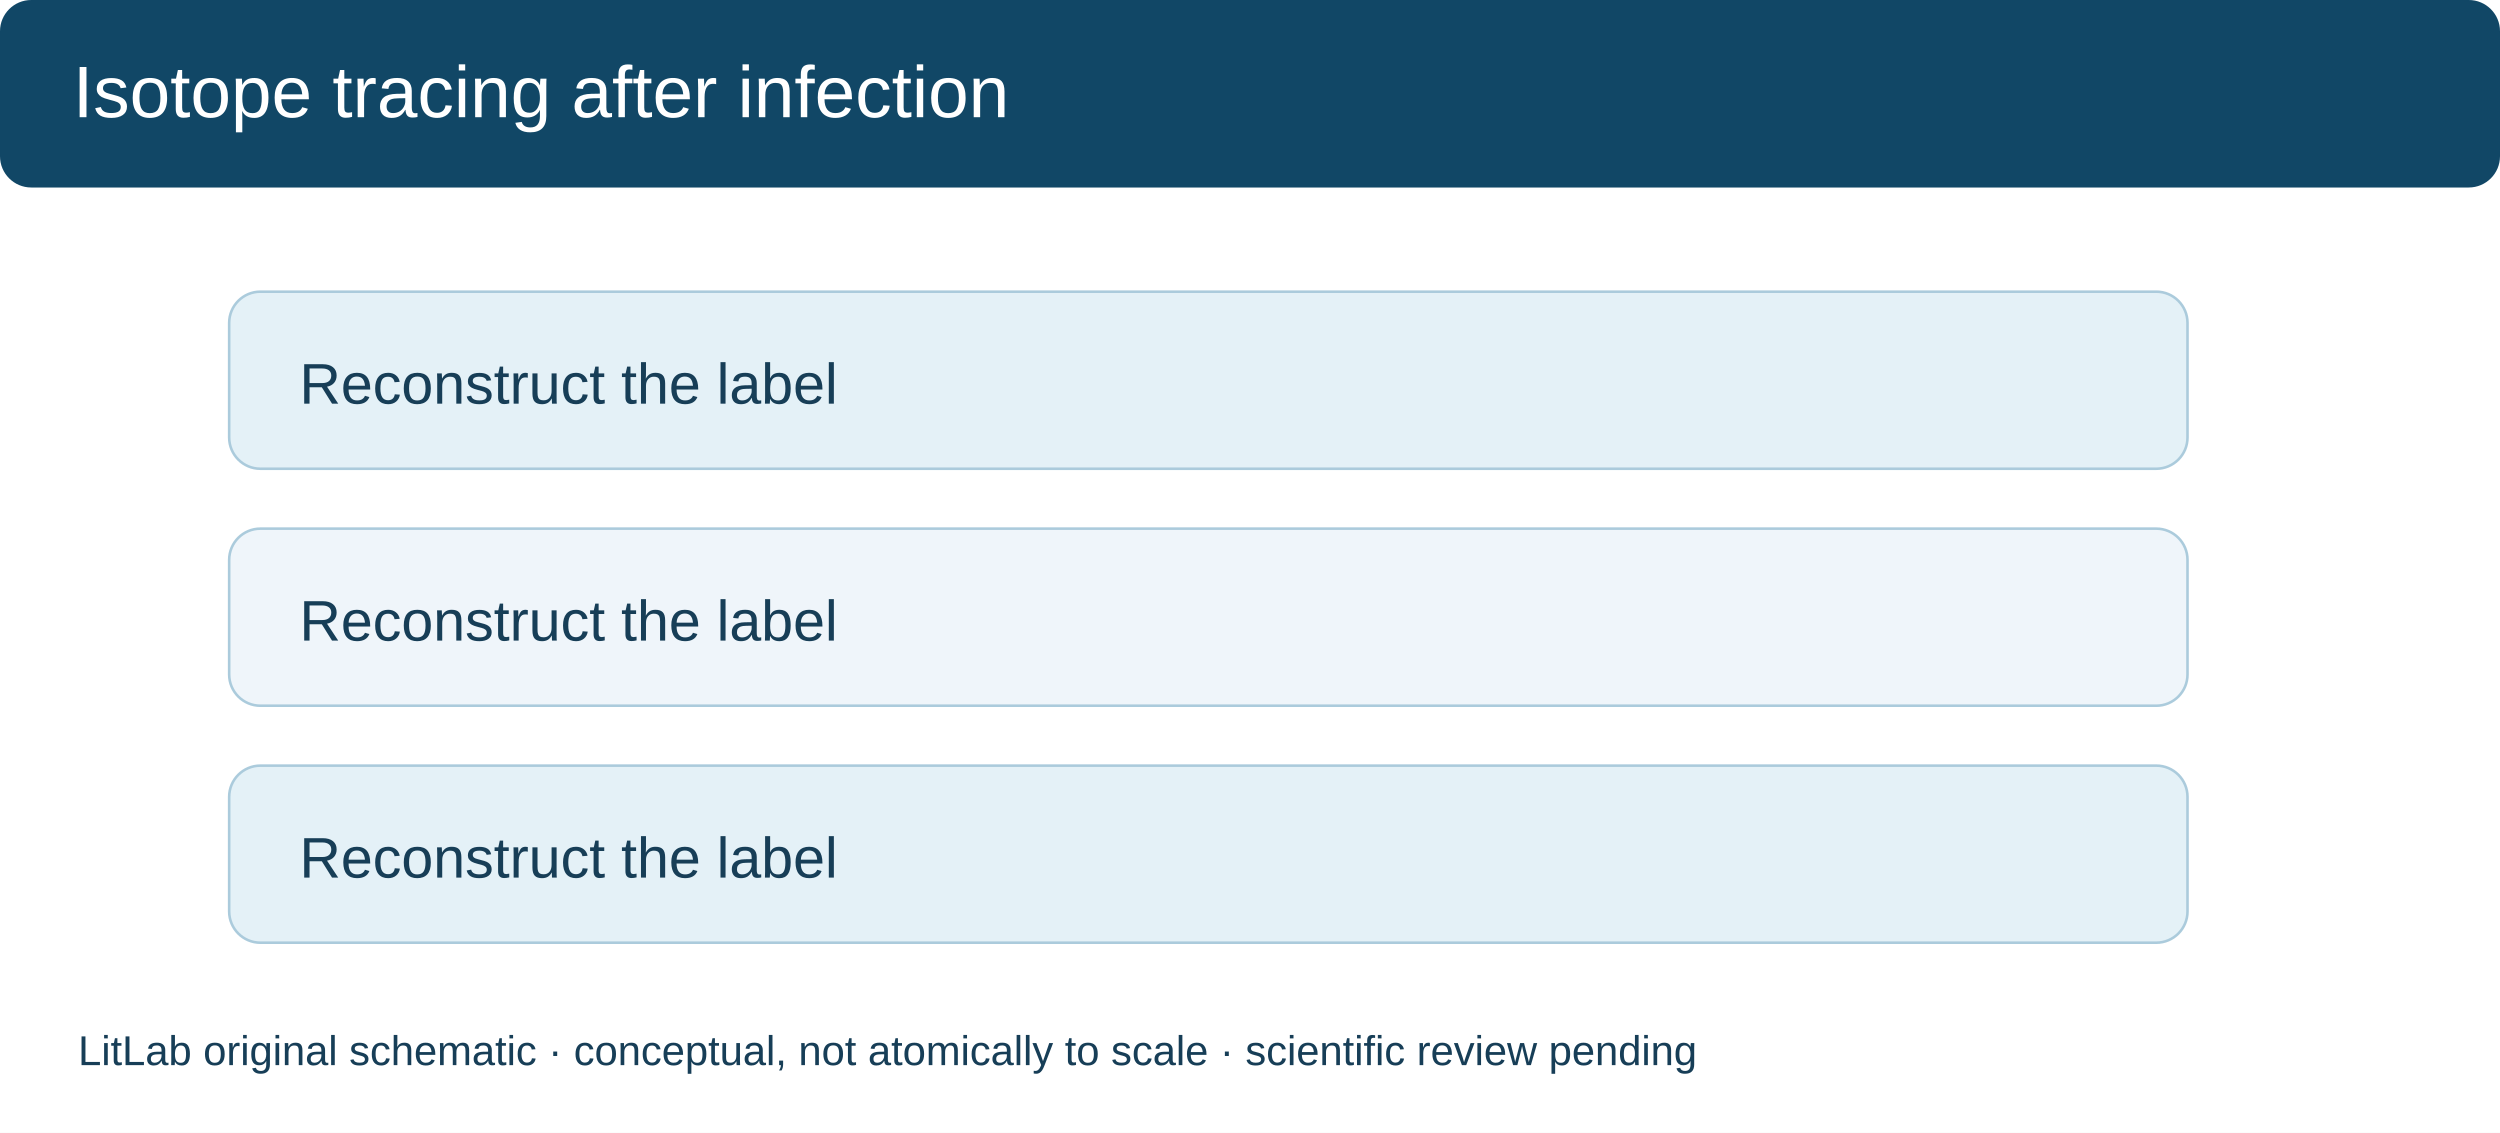
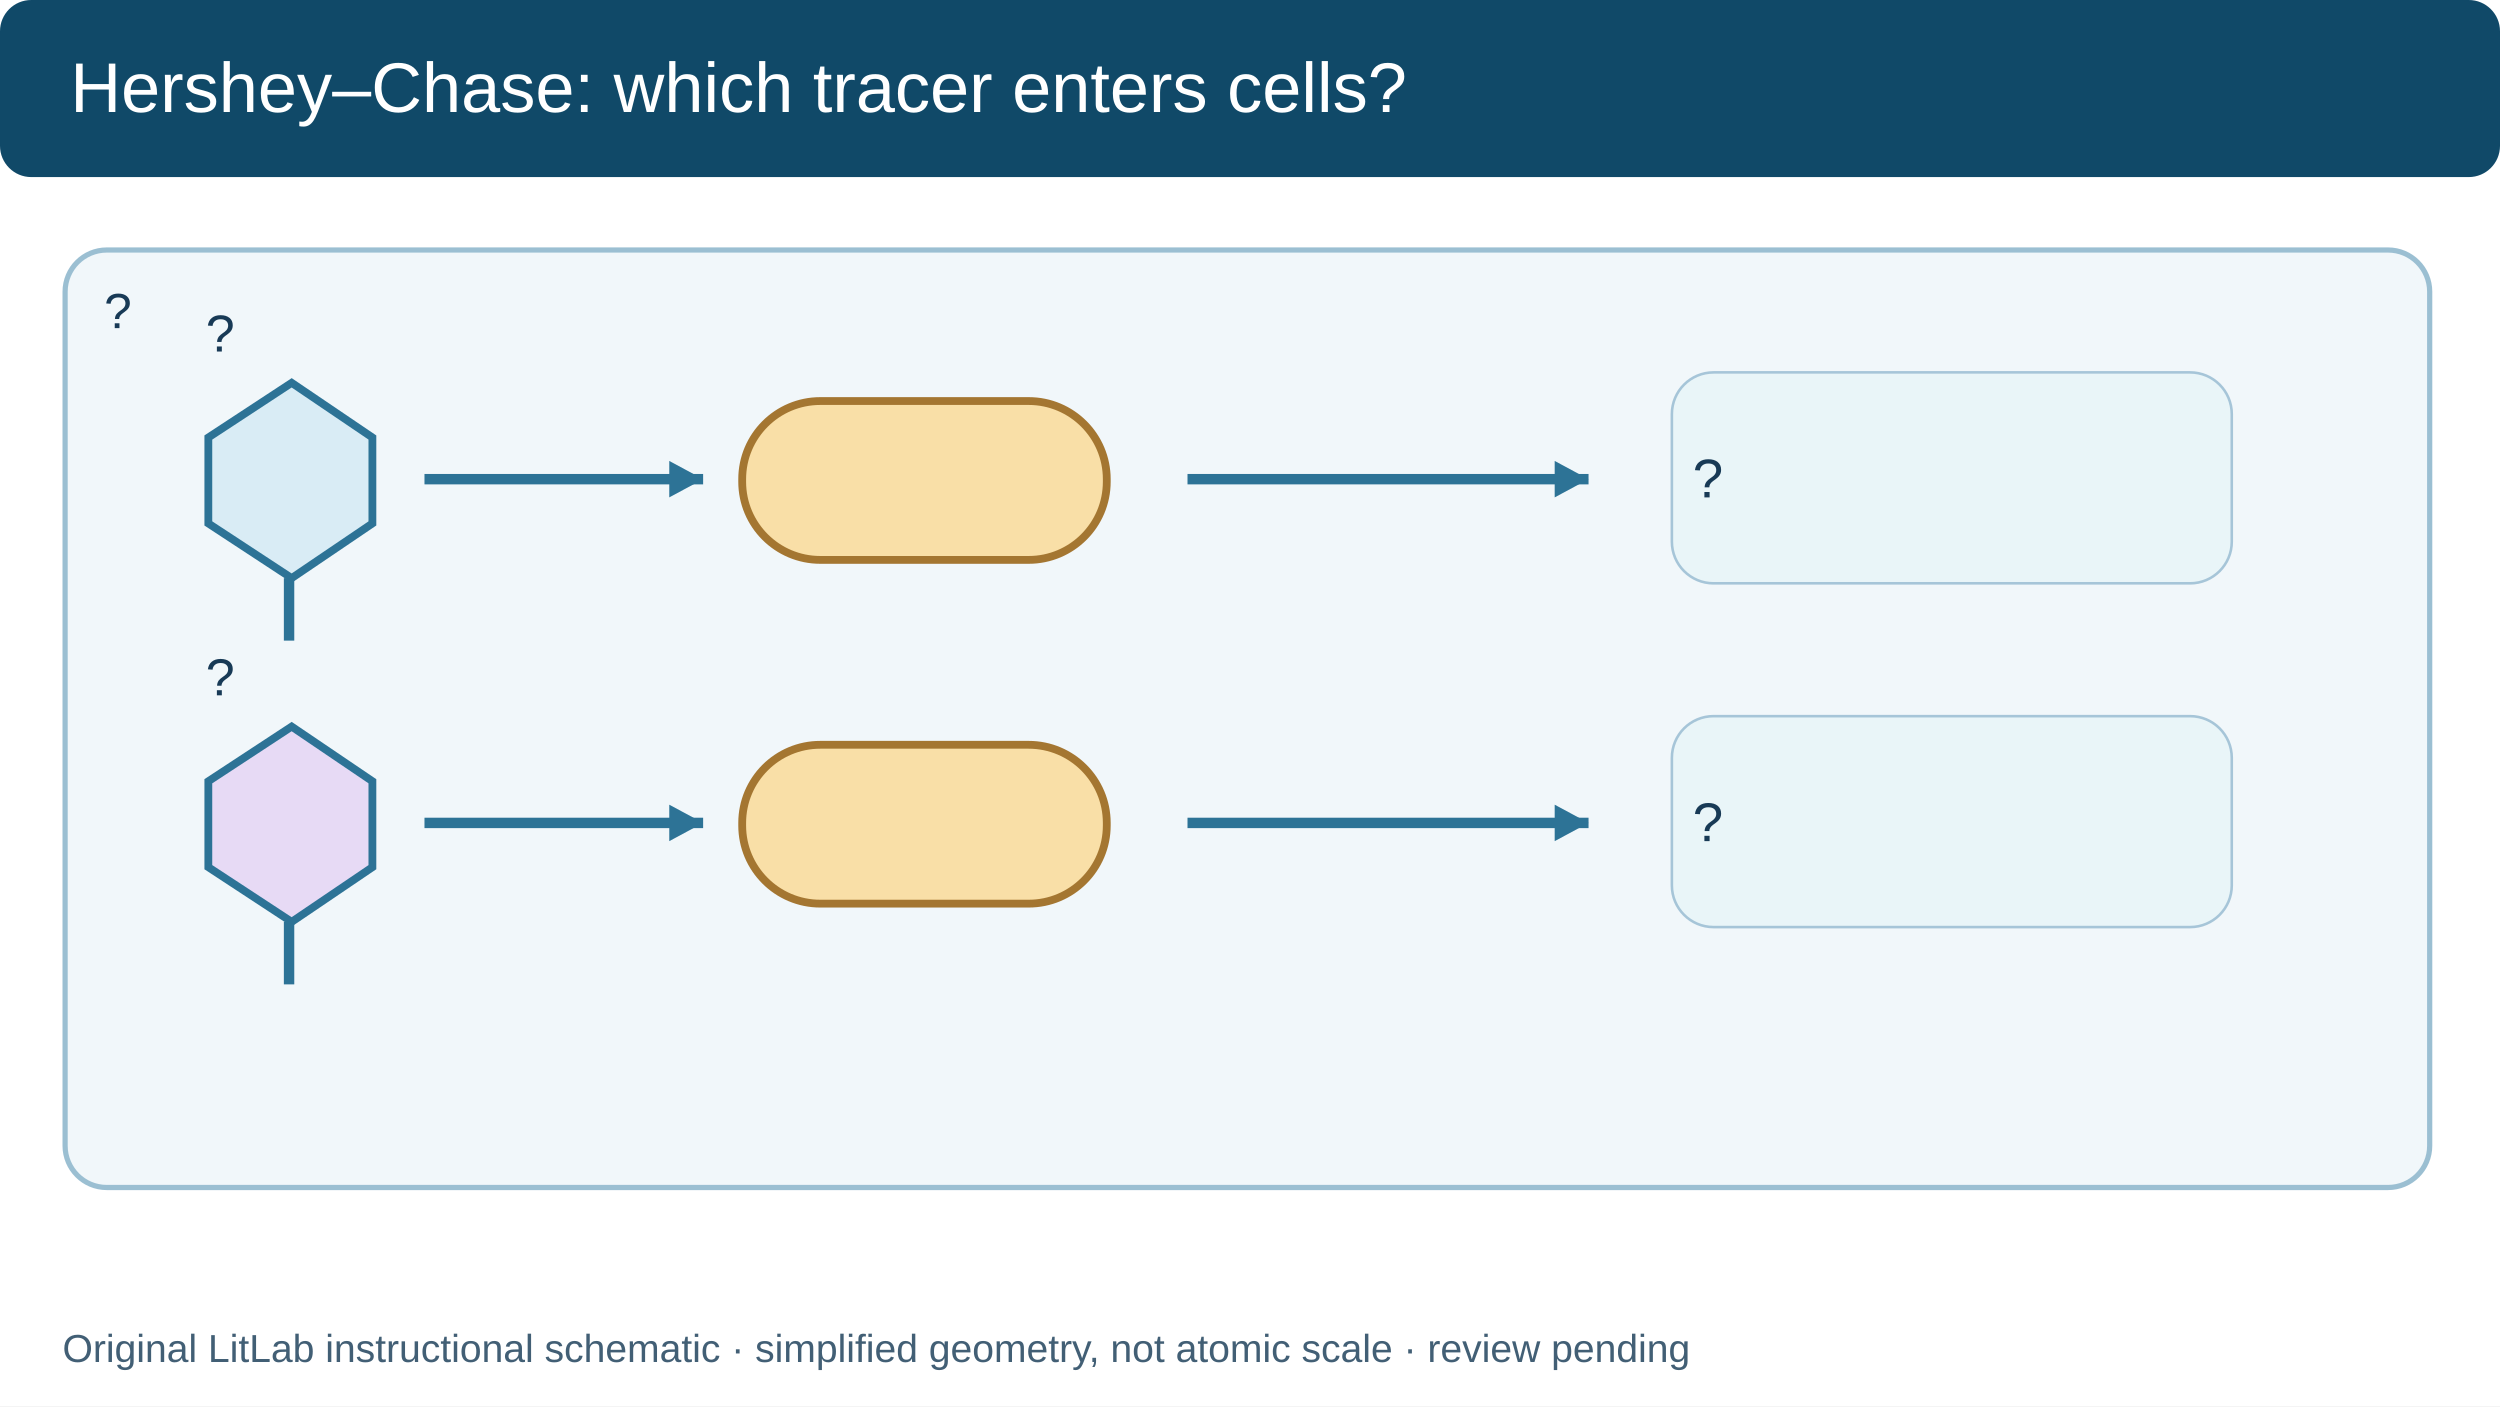
- <svg xmlns="http://www.w3.org/2000/svg" viewBox="0 0 960 435" role="img">
-   <rect width="960" height="435" fill="#fff" />
-   <rect x="0" y="0" width="960" height="72" rx="12" fill="#114766" />
-   <text x="28" y="45" font-size="28" font-family="Arial,sans-serif" fill="#ffffff">Isotope tracing after infection</text>
-   <rect x="88" y="112" width="752" height="68" rx="12" fill="#e4f1f7" stroke="#abcbdc" />
-   <text x="115" y="155" font-size="22" font-family="Arial,sans-serif" fill="#173e57">Reconstruct the label</text>
-   <rect x="88" y="203" width="752" height="68" rx="12" fill="#eff5fa" stroke="#abcbdc" />
-   <text x="115" y="246" font-size="22" font-family="Arial,sans-serif" fill="#173e57">Reconstruct the label</text>
-   <rect x="88" y="294" width="752" height="68" rx="12" fill="#e4f1f7" stroke="#abcbdc" />
-   <text x="115" y="337" font-size="22" font-family="Arial,sans-serif" fill="#173e57">Reconstruct the label</text>
-   <text x="30" y="409" font-size="16" font-family="Arial,sans-serif" fill="#173e57">LitLab original schematic · conceptual, not atomically to scale · scientific review pending</text>
+ <svg xmlns="http://www.w3.org/2000/svg" role="img" viewBox="0 0 960 540">
+   <rect width="960" height="540" fill="#fff" />
+   <rect width="960" height="68" rx="12" fill="#104968" />
+   <text x="27" y="43" font-family="Arial,sans-serif" font-size="27" fill="#fff">Hershey–Chase: which tracer enters cells?</text>
+   <rect x="25" y="96" width="908" height="360" rx="16" fill="#f1f7fa" stroke="#9bbfd2" stroke-width="2" />
+   <text x="40" y="126" font-family="Arial,sans-serif" font-size="19" fill="#183a56">?</text>
+   <polygon points="112,147 143,168 143,201 112,222 80,201 80,168" fill="#d9ecf5" stroke="#2d7396" stroke-width="3" />
+   <line x1="111" y1="222" x2="111" y2="246" stroke="#2d7396" stroke-width="4" />
+   <rect x="285" y="154" width="140" height="61" rx="30" fill="#f9dfa7" stroke="#a47631" stroke-width="3" />
+   <line x1="163" y1="184" x2="270" y2="184" stroke="#2d7396" stroke-width="4" />
+   <polygon points="270,184 257,177 257,191" fill="#2d7396" />
+   <line x1="456" y1="184" x2="610" y2="184" stroke="#2d7396" stroke-width="4" />
+   <polygon points="610,184 597,177 597,191" fill="#2d7396" />
+   <rect x="642" y="143" width="215" height="81" rx="16" fill="#e9f5f8" stroke="#a6c5d8" />
+   <text x="79" y="135" font-family="Arial,sans-serif" font-size="20" fill="#183a56">?</text>
+   <text x="650" y="191" font-family="Arial,sans-serif" font-size="21" fill="#183a56">?</text>
+   <polygon points="112,279 143,300 143,333 112,354 80,333 80,300" fill="#e7daf5" stroke="#2d7396" stroke-width="3" />
+   <line x1="111" y1="354" x2="111" y2="378" stroke="#2d7396" stroke-width="4" />
+   <rect x="285" y="286" width="140" height="61" rx="30" fill="#f9dfa7" stroke="#a47631" stroke-width="3" />
+   <line x1="163" y1="316" x2="270" y2="316" stroke="#2d7396" stroke-width="4" />
+   <polygon points="270,316 257,309 257,323" fill="#2d7396" />
+   <line x1="456" y1="316" x2="610" y2="316" stroke="#2d7396" stroke-width="4" />
+   <polygon points="610,316 597,309 597,323" fill="#2d7396" />
+   <rect x="642" y="275" width="215" height="81" rx="16" fill="#e9f5f8" stroke="#a6c5d8" />
+   <text x="79" y="267" font-family="Arial,sans-serif" font-size="20" fill="#183a56">?</text>
+   <text x="650" y="323" font-family="Arial,sans-serif" font-size="21" fill="#183a56">?</text>
+   <text x="24" y="523" font-family="Arial,sans-serif" font-size="15" fill="#425f75">Original LitLab instructional schematic · simplified geometry, not atomic scale · review pending</text>
</svg>
